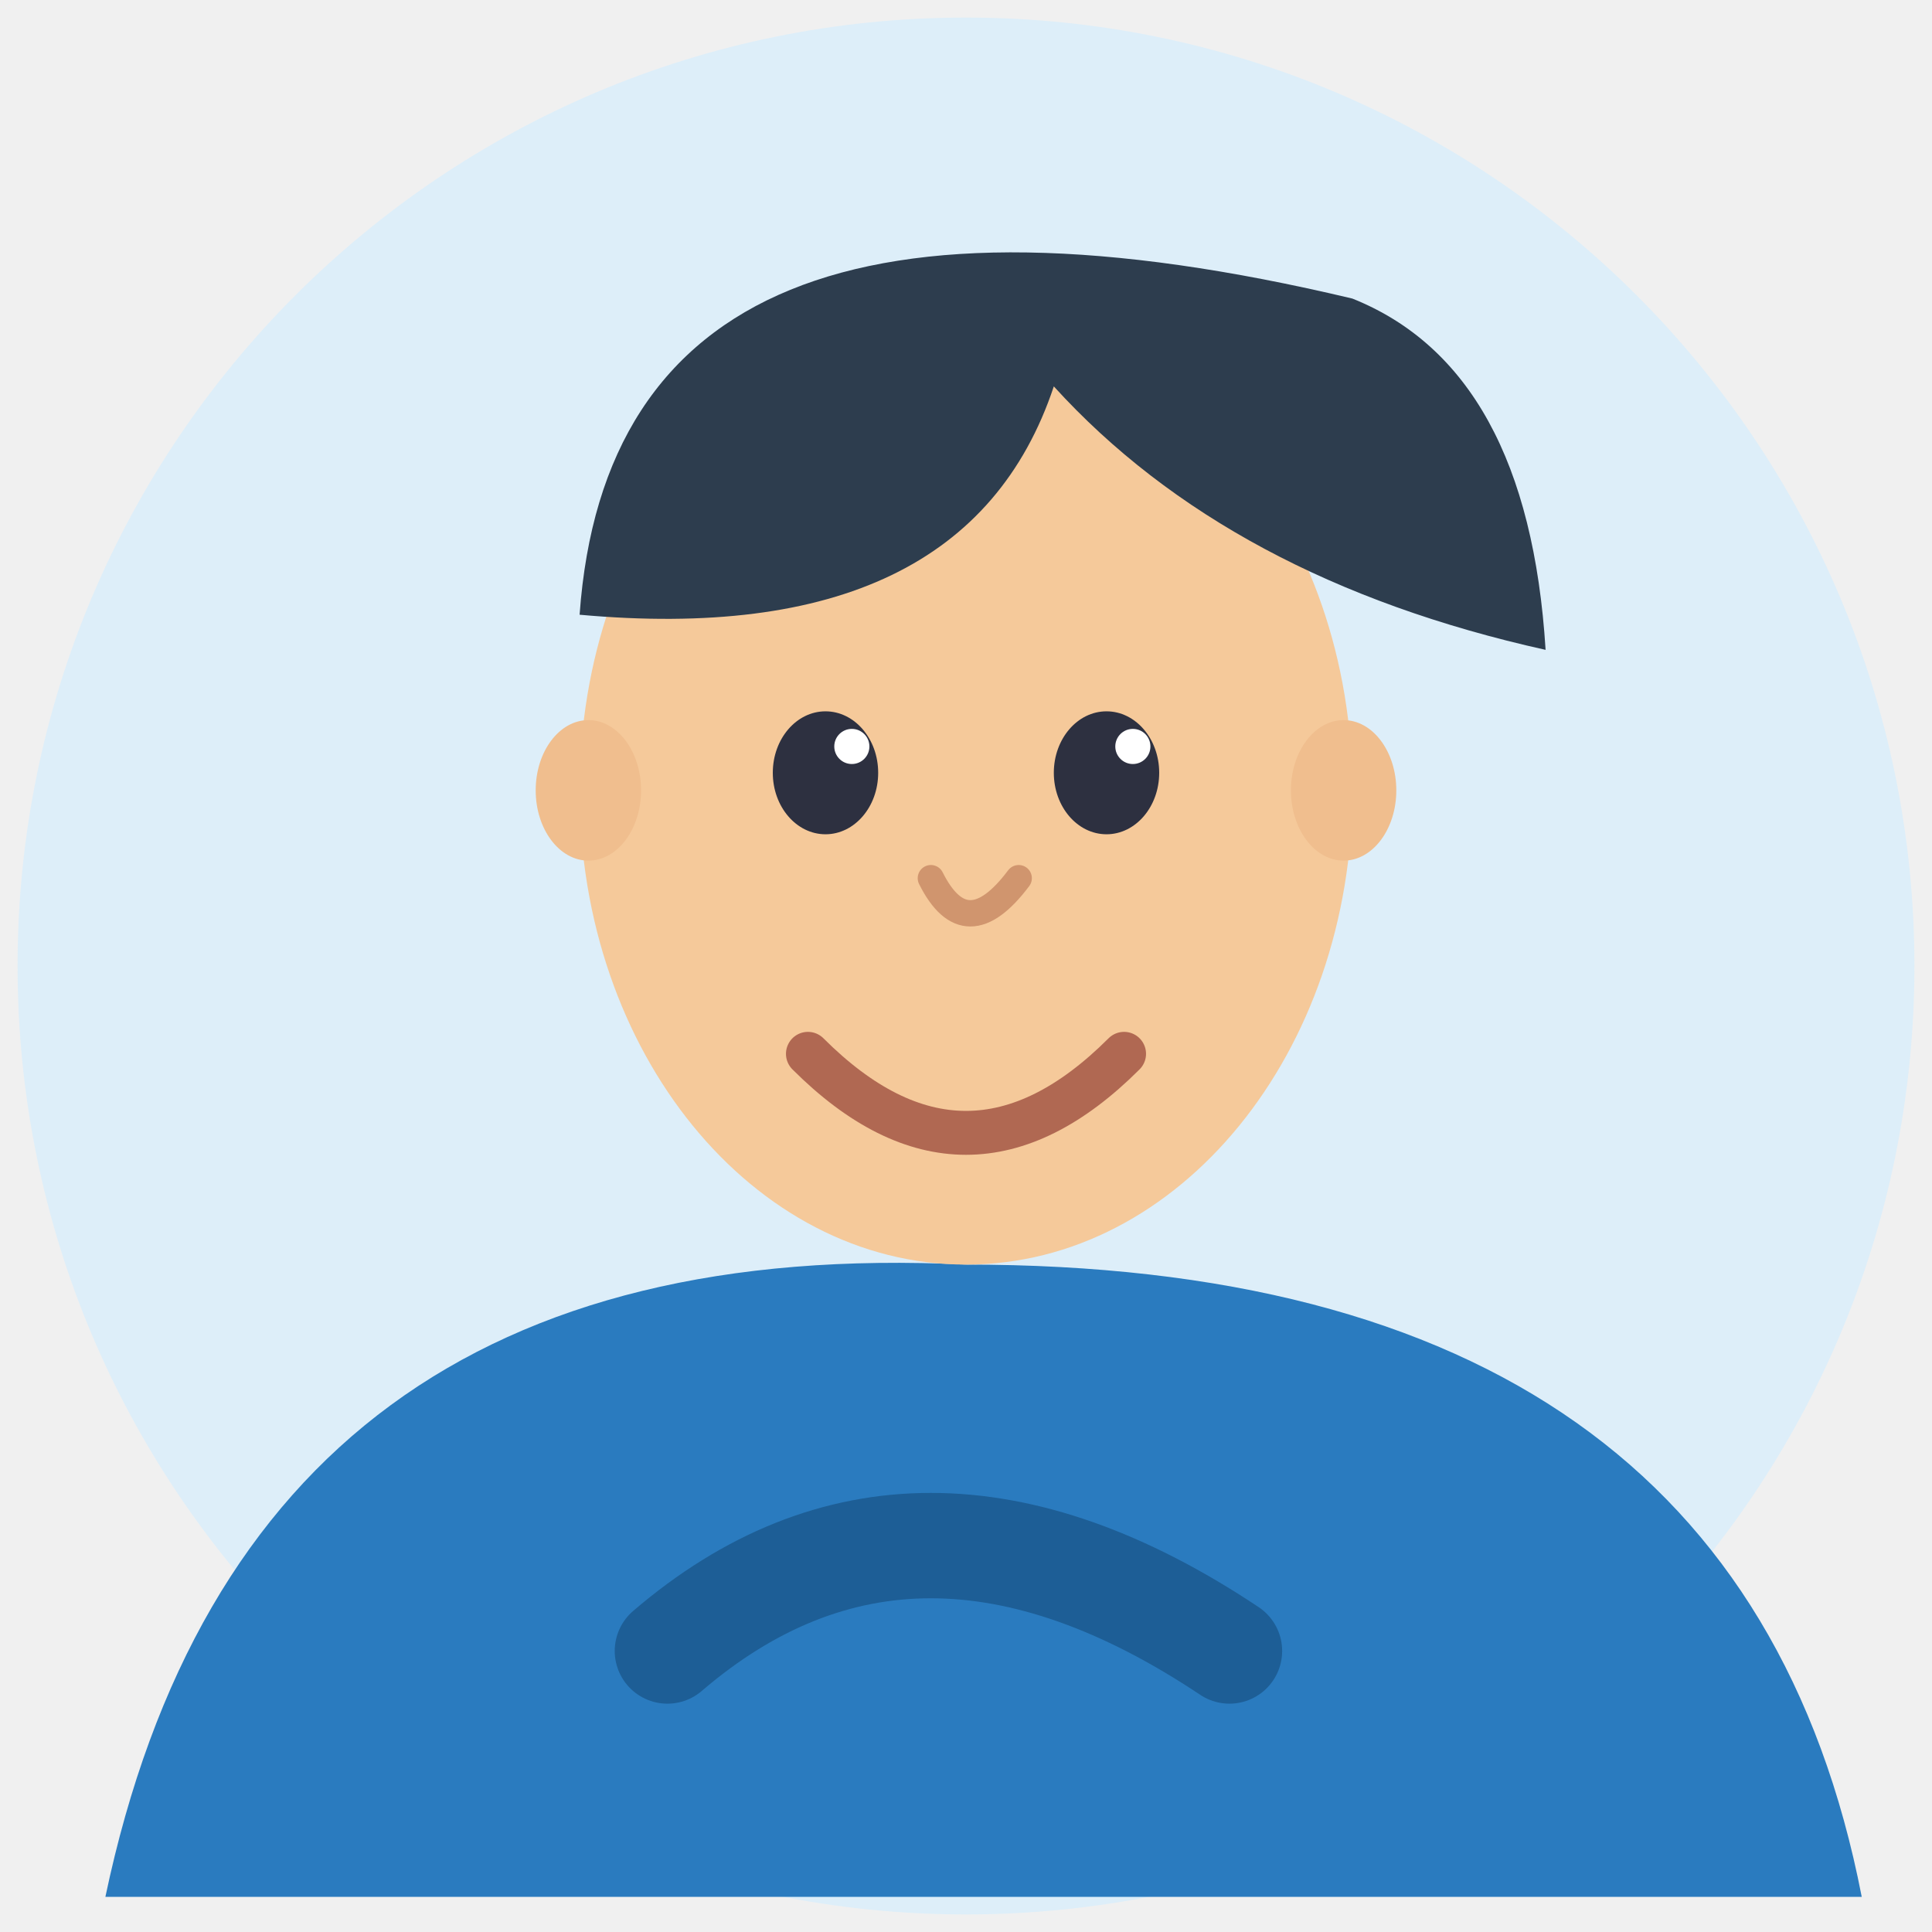
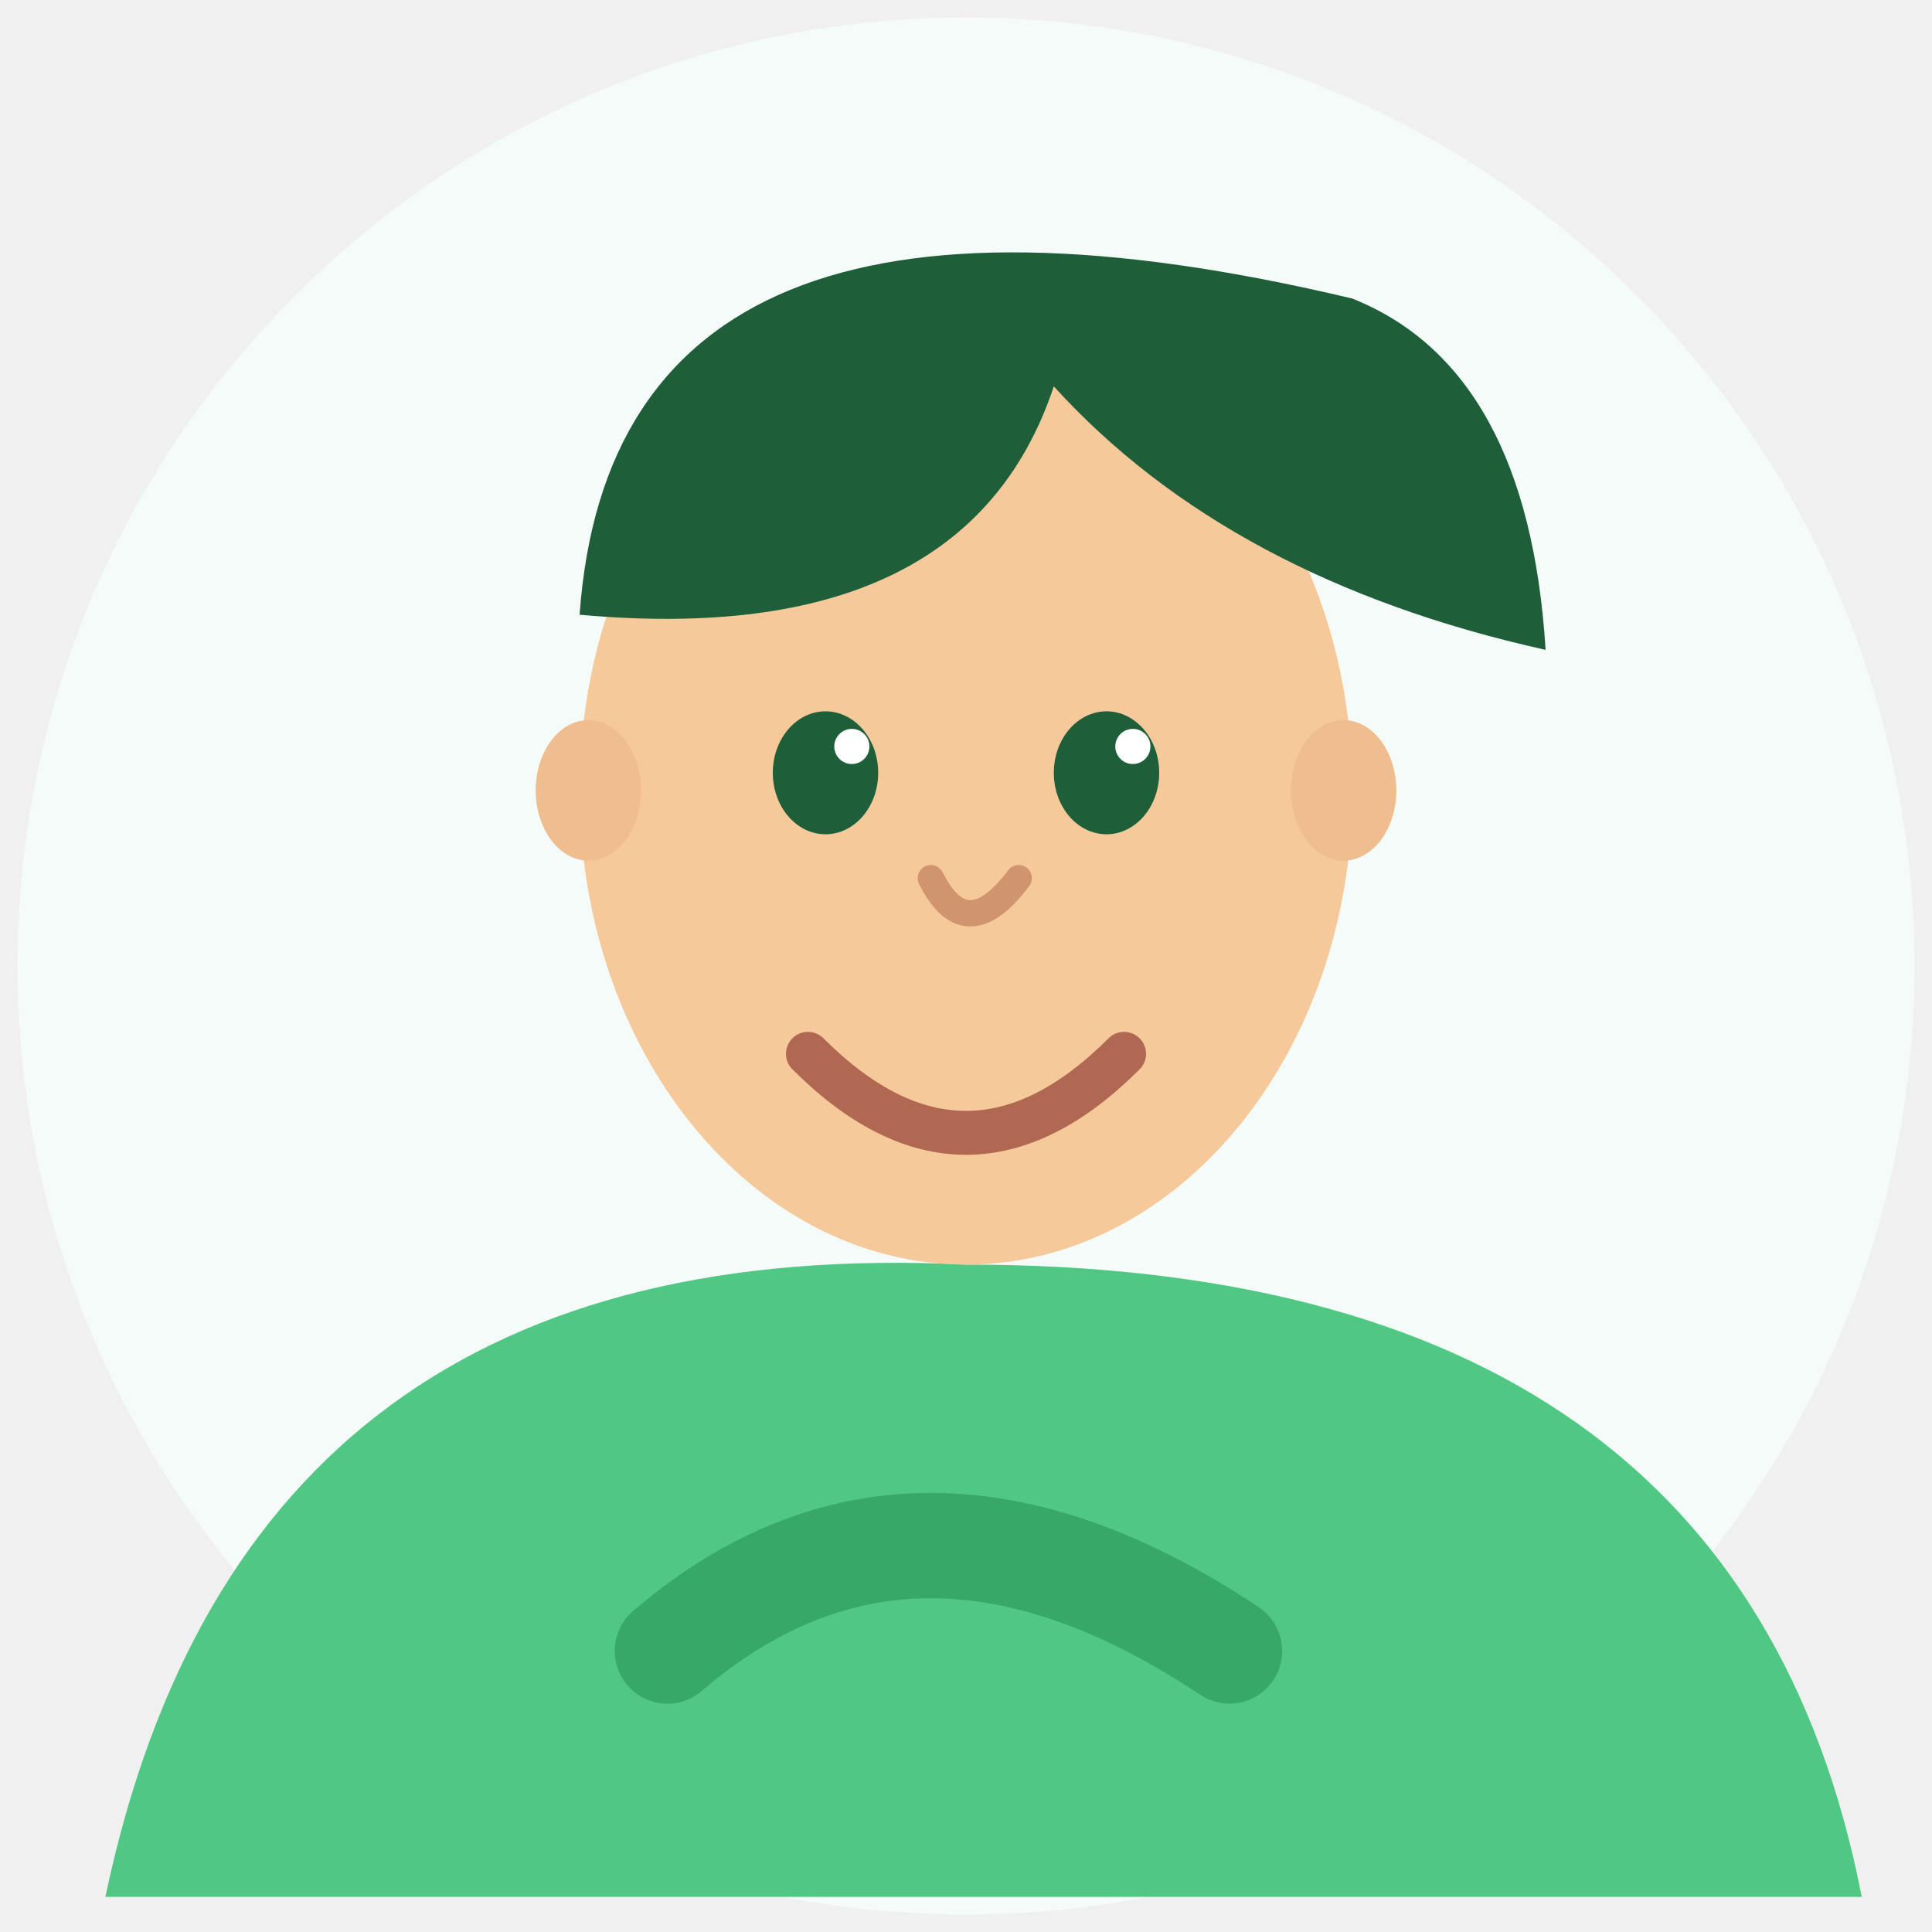
<svg xmlns="http://www.w3.org/2000/svg" viewBox="0 0 110 110">
-   <circle cx="55" cy="55" r="54" fill="#ddeef9" />
-   <path d="M6 108q8-38 49-36 44 0 51 36" fill="#2a7bbf" />
-   <path d="M38 94q14-12 32 0" fill="none" stroke="#1d5e96" stroke-width="6" stroke-linecap="round" />
-   <ellipse cx="55" cy="45" rx="22" ry="27" fill="#f5c99a" />
-   <path d="M33 35q2-28 44-18 10 4 11 20-18-4-28-15-5 15-27 13" fill="#2d3d4e" />
-   <ellipse cx="47" cy="44" rx="3" ry="3.5" fill="#2d3040" />
-   <ellipse cx="63" cy="44" rx="3" ry="3.5" fill="#2d3040" />
+   <circle cx="55" cy="55" r="54" fill="#F5FBF8" />
+   <path d="M6 108q8-38 49-36 44 0 51 36" fill="#50C884" />
+   <path d="M38 94q14-12 32 0" fill="none" stroke="#38A869" stroke-width="6" stroke-linecap="round" />
+   <ellipse cx="55" cy="45" rx="22" ry="27" fill="#F5C99A" />
+   <path d="M33 35q2-28 44-18 10 4 11 20-18-4-28-15-5 15-27 13" fill="#1E5F3A" />
+   <ellipse cx="47" cy="44" rx="3" ry="3.5" fill="#1E5F3A" />
+   <ellipse cx="63" cy="44" rx="3" ry="3.5" fill="#1E5F3A" />
  <circle cx="48.5" cy="42.5" r="1" fill="white" />
  <circle cx="64.5" cy="42.5" r="1" fill="white" />
-   <path d="M53 50q2 4 5 0" stroke="#d0956e" stroke-width="1.5" fill="none" stroke-linecap="round" />
-   <path d="M46 60q9 9 18 0" stroke="#b06852" stroke-width="2.5" fill="none" stroke-linecap="round" />
-   <ellipse cx="33.5" cy="45" rx="3" ry="4" fill="#f0be8e" />
-   <ellipse cx="76.5" cy="45" rx="3" ry="4" fill="#f0be8e" />
+   <path d="M53 50q2 4 5 0" stroke="#D0956E" stroke-width="1.5" fill="none" stroke-linecap="round" />
+   <path d="M46 60q9 9 18 0" stroke="#B06852" stroke-width="2.5" fill="none" stroke-linecap="round" />
+   <ellipse cx="33.5" cy="45" rx="3" ry="4" fill="#F0BE8E" />
+   <ellipse cx="76.5" cy="45" rx="3" ry="4" fill="#F0BE8E" />
</svg>
